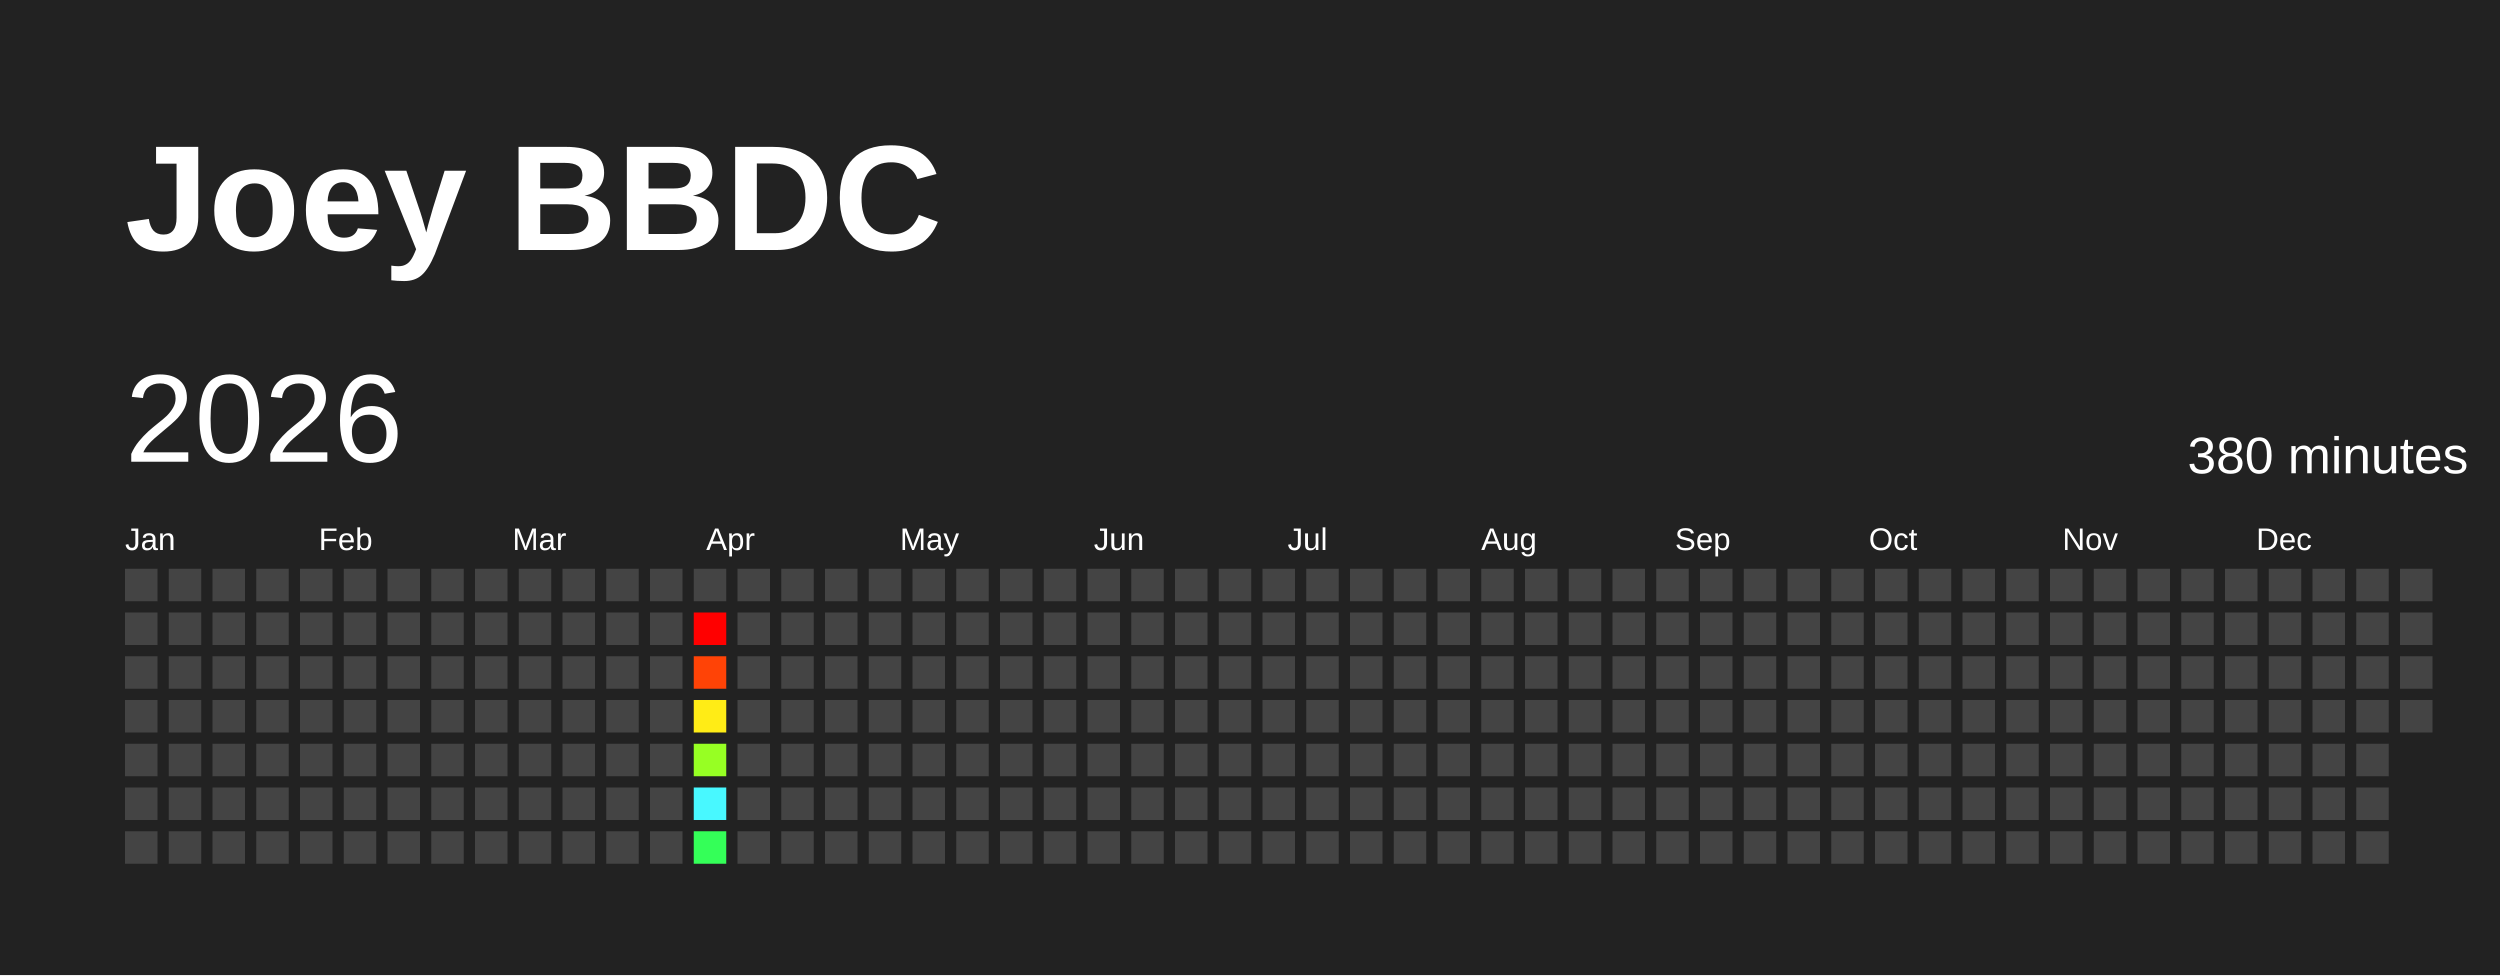
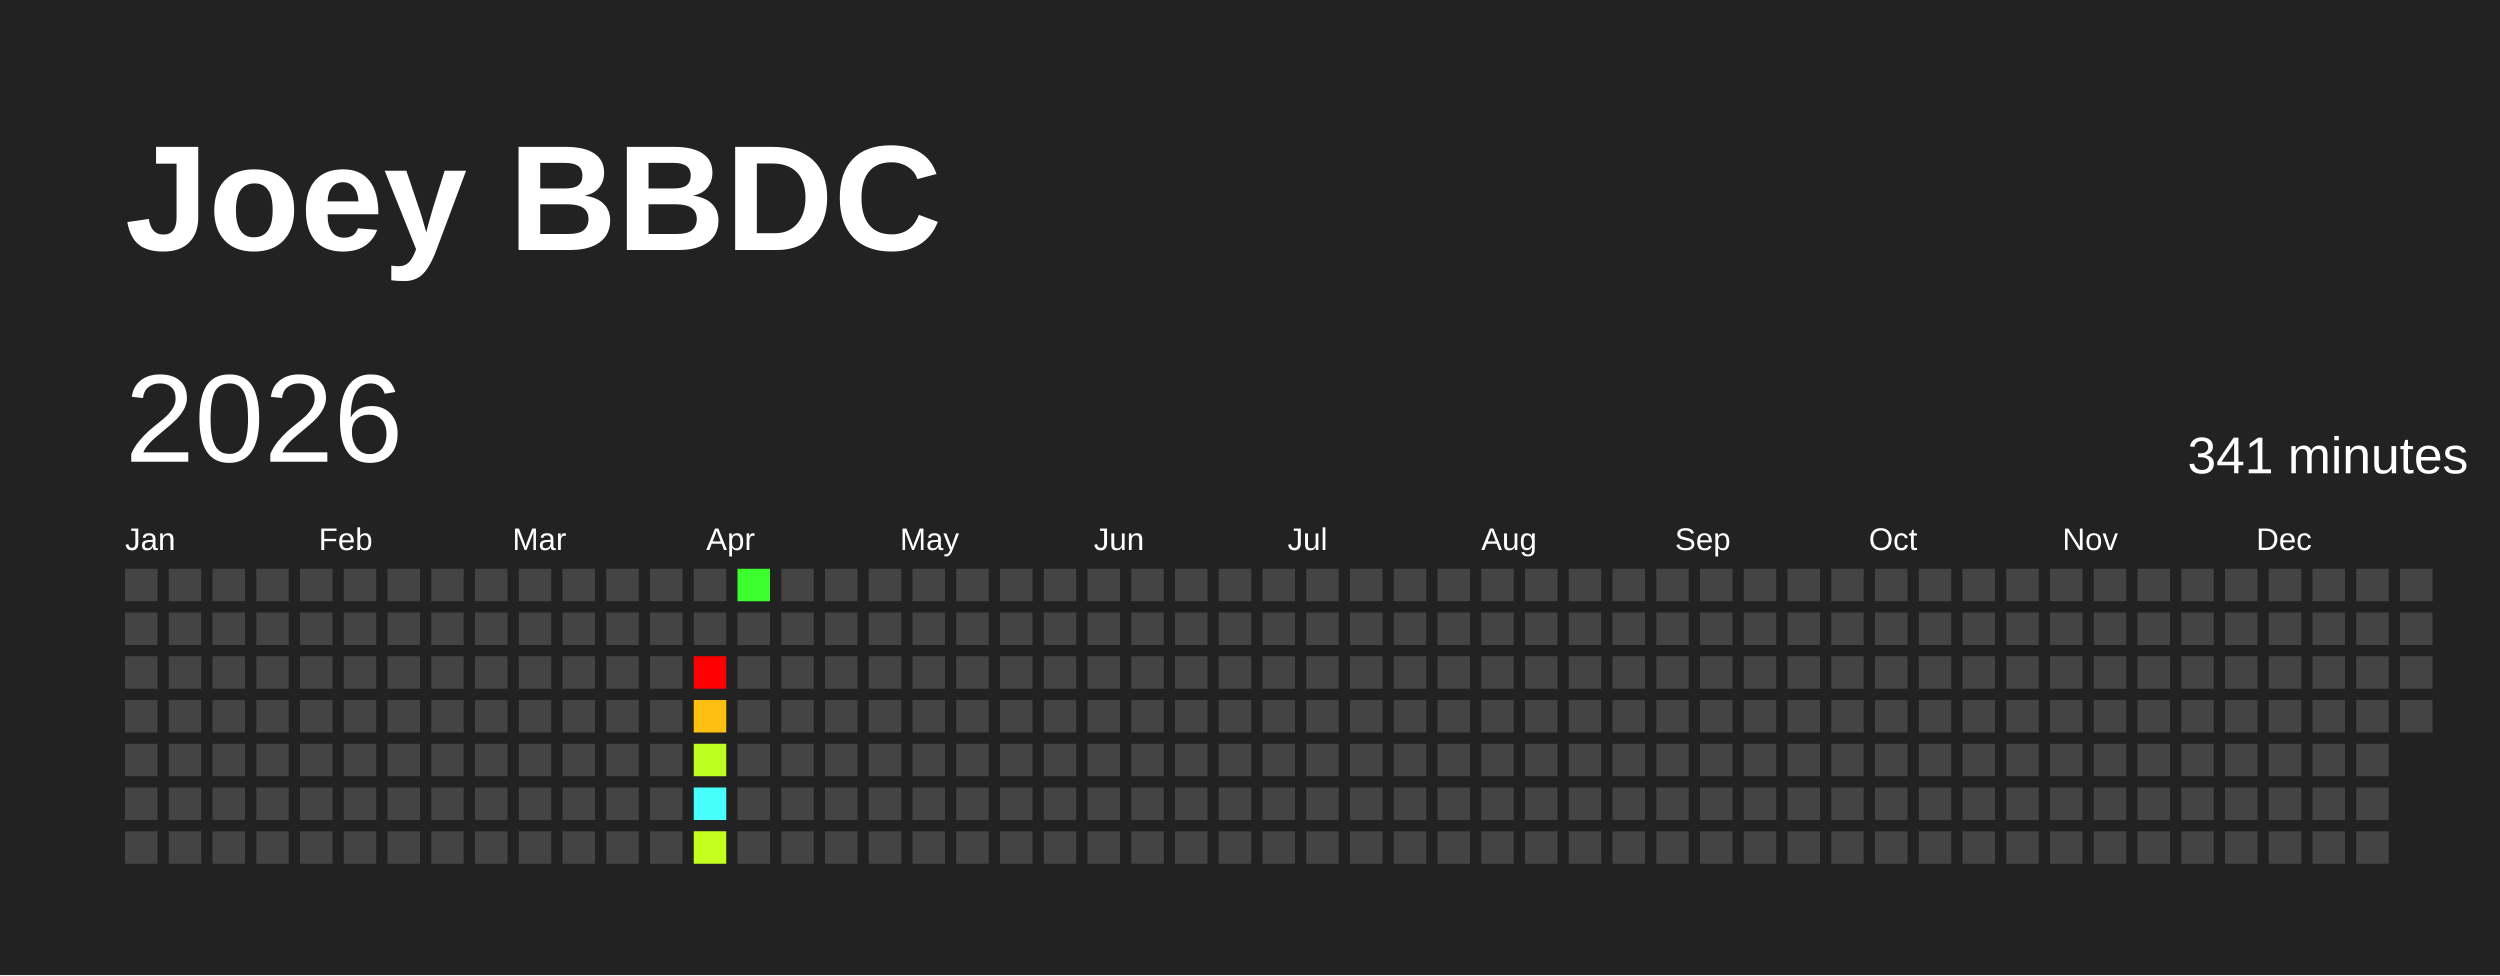
<svg xmlns="http://www.w3.org/2000/svg" baseProfile="full" height="78mm" version="1.1" viewBox="0,0,200,78" width="200mm">
  <defs />
  <rect fill="#222222" height="78" width="200" x="0" y="0" />
  <text fill="#FFFFFF" style="font-size:12px; font-family:Arial; font-weight:bold;" x="10" y="20">Joey BBDC</text>
  <text dominant-baseline="hanging" fill="#FFFFFF" style="font-size:10.0px; font-family:Arial;" x="10" y="30">2026</text>
-   <text dominant-baseline="hanging" fill="#FFFFFF" style="font-size:4.125px; font-family:Arial;" x="175" y="35">380 minutes</text>
+   <text dominant-baseline="hanging" fill="#FFFFFF" style="font-size:4.125px; font-family:Arial;" x="175" y="35">341 minutes</text>
  <text fill="#FFFFFF" style="font-size:2.5px; font-family:Arial" x="10.0" y="44">Jan</text>
  <text fill="#FFFFFF" style="font-size:2.5px; font-family:Arial" x="25.5" y="44">Feb</text>
  <text fill="#FFFFFF" style="font-size:2.5px; font-family:Arial" x="41.0" y="44">Mar</text>
  <text fill="#FFFFFF" style="font-size:2.5px; font-family:Arial" x="56.5" y="44">Apr</text>
  <text fill="#FFFFFF" style="font-size:2.5px; font-family:Arial" x="72.0" y="44">May</text>
  <text fill="#FFFFFF" style="font-size:2.5px; font-family:Arial" x="87.5" y="44">Jun</text>
  <text fill="#FFFFFF" style="font-size:2.5px; font-family:Arial" x="103.0" y="44">Jul</text>
  <text fill="#FFFFFF" style="font-size:2.5px; font-family:Arial" x="118.5" y="44">Aug</text>
  <text fill="#FFFFFF" style="font-size:2.5px; font-family:Arial" x="134.0" y="44">Sep</text>
  <text fill="#FFFFFF" style="font-size:2.5px; font-family:Arial" x="149.5" y="44">Oct</text>
  <text fill="#FFFFFF" style="font-size:2.5px; font-family:Arial" x="165.0" y="44">Nov</text>
  <text fill="#FFFFFF" style="font-size:2.5px; font-family:Arial" x="180.5" y="44">Dec</text>
  <rect fill="#444444" height="2.6" width="2.6" x="10.0" y="45.5" />
  <rect fill="#444444" height="2.6" width="2.6" x="10.0" y="49.0" />
  <rect fill="#444444" height="2.6" width="2.6" x="10.0" y="52.5" />
  <rect fill="#444444" height="2.6" width="2.6" x="10.0" y="56.0" />
  <rect fill="#444444" height="2.6" width="2.6" x="10.0" y="59.5" />
  <rect fill="#444444" height="2.6" width="2.6" x="10.0" y="63.0" />
  <rect fill="#444444" height="2.6" width="2.6" x="10.0" y="66.5" />
  <rect fill="#444444" height="2.6" width="2.6" x="13.5" y="45.5" />
  <rect fill="#444444" height="2.6" width="2.6" x="13.5" y="49.0" />
  <rect fill="#444444" height="2.6" width="2.6" x="13.5" y="52.5" />
  <rect fill="#444444" height="2.6" width="2.6" x="13.5" y="56.0" />
  <rect fill="#444444" height="2.6" width="2.6" x="13.5" y="59.5" />
  <rect fill="#444444" height="2.6" width="2.6" x="13.5" y="63.0" />
  <rect fill="#444444" height="2.6" width="2.6" x="13.5" y="66.5" />
  <rect fill="#444444" height="2.6" width="2.6" x="17.0" y="45.5" />
  <rect fill="#444444" height="2.6" width="2.6" x="17.0" y="49.0" />
  <rect fill="#444444" height="2.6" width="2.6" x="17.0" y="52.5" />
  <rect fill="#444444" height="2.6" width="2.6" x="17.0" y="56.0" />
  <rect fill="#444444" height="2.6" width="2.6" x="17.0" y="59.5" />
  <rect fill="#444444" height="2.6" width="2.6" x="17.0" y="63.0" />
  <rect fill="#444444" height="2.6" width="2.6" x="17.0" y="66.5" />
  <rect fill="#444444" height="2.6" width="2.6" x="20.5" y="45.5" />
  <rect fill="#444444" height="2.6" width="2.6" x="20.5" y="49.0" />
  <rect fill="#444444" height="2.6" width="2.6" x="20.5" y="52.5" />
  <rect fill="#444444" height="2.6" width="2.6" x="20.5" y="56.0" />
  <rect fill="#444444" height="2.6" width="2.6" x="20.5" y="59.5" />
  <rect fill="#444444" height="2.6" width="2.6" x="20.5" y="63.0" />
  <rect fill="#444444" height="2.6" width="2.6" x="20.5" y="66.5" />
  <rect fill="#444444" height="2.6" width="2.6" x="24.0" y="45.5" />
  <rect fill="#444444" height="2.6" width="2.6" x="24.0" y="49.0" />
  <rect fill="#444444" height="2.6" width="2.6" x="24.0" y="52.5" />
  <rect fill="#444444" height="2.6" width="2.6" x="24.0" y="56.0" />
  <rect fill="#444444" height="2.6" width="2.6" x="24.0" y="59.5" />
  <rect fill="#444444" height="2.6" width="2.6" x="24.0" y="63.0" />
  <rect fill="#444444" height="2.6" width="2.6" x="24.0" y="66.5" />
  <rect fill="#444444" height="2.6" width="2.6" x="27.5" y="45.5" />
  <rect fill="#444444" height="2.6" width="2.6" x="27.5" y="49.0" />
  <rect fill="#444444" height="2.6" width="2.6" x="27.5" y="52.5" />
  <rect fill="#444444" height="2.6" width="2.6" x="27.5" y="56.0" />
  <rect fill="#444444" height="2.6" width="2.6" x="27.5" y="59.5" />
  <rect fill="#444444" height="2.6" width="2.6" x="27.5" y="63.0" />
  <rect fill="#444444" height="2.6" width="2.6" x="27.5" y="66.5" />
  <rect fill="#444444" height="2.6" width="2.6" x="31.0" y="45.5" />
  <rect fill="#444444" height="2.6" width="2.6" x="31.0" y="49.0" />
  <rect fill="#444444" height="2.6" width="2.6" x="31.0" y="52.5" />
  <rect fill="#444444" height="2.6" width="2.6" x="31.0" y="56.0" />
  <rect fill="#444444" height="2.6" width="2.6" x="31.0" y="59.5" />
  <rect fill="#444444" height="2.6" width="2.6" x="31.0" y="63.0" />
  <rect fill="#444444" height="2.6" width="2.6" x="31.0" y="66.5" />
  <rect fill="#444444" height="2.6" width="2.6" x="34.5" y="45.5" />
  <rect fill="#444444" height="2.6" width="2.6" x="34.5" y="49.0" />
  <rect fill="#444444" height="2.6" width="2.6" x="34.5" y="52.5" />
  <rect fill="#444444" height="2.6" width="2.6" x="34.5" y="56.0" />
  <rect fill="#444444" height="2.6" width="2.6" x="34.5" y="59.5" />
  <rect fill="#444444" height="2.6" width="2.6" x="34.5" y="63.0" />
  <rect fill="#444444" height="2.6" width="2.6" x="34.5" y="66.5" />
  <rect fill="#444444" height="2.6" width="2.6" x="38.0" y="45.5" />
  <rect fill="#444444" height="2.6" width="2.6" x="38.0" y="49.0" />
  <rect fill="#444444" height="2.6" width="2.6" x="38.0" y="52.5" />
  <rect fill="#444444" height="2.6" width="2.6" x="38.0" y="56.0" />
  <rect fill="#444444" height="2.6" width="2.6" x="38.0" y="59.5" />
  <rect fill="#444444" height="2.6" width="2.6" x="38.0" y="63.0" />
  <rect fill="#444444" height="2.6" width="2.6" x="38.0" y="66.5" />
  <rect fill="#444444" height="2.6" width="2.6" x="41.5" y="45.5" />
  <rect fill="#444444" height="2.6" width="2.6" x="41.5" y="49.0" />
  <rect fill="#444444" height="2.6" width="2.6" x="41.5" y="52.5" />
  <rect fill="#444444" height="2.6" width="2.6" x="41.5" y="56.0" />
  <rect fill="#444444" height="2.6" width="2.6" x="41.5" y="59.5" />
  <rect fill="#444444" height="2.6" width="2.6" x="41.5" y="63.0" />
  <rect fill="#444444" height="2.6" width="2.6" x="41.5" y="66.5" />
  <rect fill="#444444" height="2.6" width="2.6" x="45.0" y="45.5" />
  <rect fill="#444444" height="2.6" width="2.6" x="45.0" y="49.0" />
  <rect fill="#444444" height="2.6" width="2.6" x="45.0" y="52.5" />
  <rect fill="#444444" height="2.6" width="2.6" x="45.0" y="56.0" />
  <rect fill="#444444" height="2.6" width="2.6" x="45.0" y="59.5" />
  <rect fill="#444444" height="2.6" width="2.6" x="45.0" y="63.0" />
  <rect fill="#444444" height="2.6" width="2.6" x="45.0" y="66.5" />
  <rect fill="#444444" height="2.6" width="2.6" x="48.5" y="45.5" />
  <rect fill="#444444" height="2.6" width="2.6" x="48.5" y="49.0" />
  <rect fill="#444444" height="2.6" width="2.6" x="48.5" y="52.5" />
  <rect fill="#444444" height="2.6" width="2.6" x="48.5" y="56.0" />
  <rect fill="#444444" height="2.6" width="2.6" x="48.5" y="59.5" />
  <rect fill="#444444" height="2.6" width="2.6" x="48.5" y="63.0" />
  <rect fill="#444444" height="2.6" width="2.6" x="48.5" y="66.5" />
  <rect fill="#444444" height="2.6" width="2.6" x="52.0" y="45.5" />
  <rect fill="#444444" height="2.6" width="2.6" x="52.0" y="49.0" />
  <rect fill="#444444" height="2.6" width="2.6" x="52.0" y="52.5" />
  <rect fill="#444444" height="2.6" width="2.6" x="52.0" y="56.0" />
  <rect fill="#444444" height="2.6" width="2.6" x="52.0" y="59.5" />
  <rect fill="#444444" height="2.6" width="2.6" x="52.0" y="63.0" />
  <rect fill="#444444" height="2.6" width="2.6" x="52.0" y="66.5" />
  <rect fill="#444444" height="2.6" width="2.6" x="55.5" y="45.5" />
-   <rect fill="red" height="2.6" width="2.6" x="55.5" y="49.0" />
-   <rect fill="#ff4306" height="2.6" width="2.6" x="55.5" y="52.5" />
-   <rect fill="#ffec16" height="2.6" width="2.6" x="55.5" y="56.0" />
-   <rect fill="#97ff23" height="2.6" width="2.6" x="55.5" y="59.5" />
-   <rect fill="#48f8ff" height="2.6" width="2.6" x="55.5" y="63.0" />
-   <rect fill="#34ff58" height="2.6" width="2.6" x="55.5" y="66.5" />
-   <rect fill="#444444" height="2.6" width="2.6" x="59.0" y="45.5" />
+   <rect fill="#444444" height="2.6" width="2.6" x="55.5" y="49.0" />
+   <rect fill="red" height="2.6" width="2.6" x="55.5" y="52.5" />
+   <rect fill="#ffbf11" height="2.6" width="2.6" x="55.5" y="56.0" />
+   <rect fill="#bdff1f" height="2.6" width="2.6" x="55.5" y="59.5" />
+   <rect fill="#47fffd" height="2.6" width="2.6" x="55.5" y="63.0" />
+   <rect fill="#c4ff1e" height="2.6" width="2.6" x="55.5" y="66.5" />
+   <rect fill="#3dff2e" height="2.6" width="2.6" x="59.0" y="45.5" />
  <rect fill="#444444" height="2.6" width="2.6" x="59.0" y="49.0" />
  <rect fill="#444444" height="2.6" width="2.6" x="59.0" y="52.5" />
  <rect fill="#444444" height="2.6" width="2.6" x="59.0" y="56.0" />
  <rect fill="#444444" height="2.6" width="2.6" x="59.0" y="59.5" />
  <rect fill="#444444" height="2.6" width="2.6" x="59.0" y="63.0" />
  <rect fill="#444444" height="2.6" width="2.6" x="59.0" y="66.5" />
  <rect fill="#444444" height="2.6" width="2.6" x="62.5" y="45.5" />
  <rect fill="#444444" height="2.6" width="2.6" x="62.5" y="49.0" />
  <rect fill="#444444" height="2.6" width="2.6" x="62.5" y="52.5" />
  <rect fill="#444444" height="2.6" width="2.6" x="62.5" y="56.0" />
  <rect fill="#444444" height="2.6" width="2.6" x="62.5" y="59.5" />
  <rect fill="#444444" height="2.6" width="2.6" x="62.5" y="63.0" />
  <rect fill="#444444" height="2.6" width="2.6" x="62.5" y="66.5" />
  <rect fill="#444444" height="2.6" width="2.6" x="66.0" y="45.5" />
  <rect fill="#444444" height="2.6" width="2.6" x="66.0" y="49.0" />
  <rect fill="#444444" height="2.6" width="2.6" x="66.0" y="52.5" />
  <rect fill="#444444" height="2.6" width="2.6" x="66.0" y="56.0" />
  <rect fill="#444444" height="2.6" width="2.6" x="66.0" y="59.5" />
  <rect fill="#444444" height="2.6" width="2.6" x="66.0" y="63.0" />
  <rect fill="#444444" height="2.6" width="2.6" x="66.0" y="66.5" />
  <rect fill="#444444" height="2.6" width="2.6" x="69.5" y="45.5" />
  <rect fill="#444444" height="2.6" width="2.6" x="69.5" y="49.0" />
  <rect fill="#444444" height="2.6" width="2.6" x="69.5" y="52.5" />
  <rect fill="#444444" height="2.6" width="2.6" x="69.5" y="56.0" />
  <rect fill="#444444" height="2.6" width="2.6" x="69.5" y="59.5" />
  <rect fill="#444444" height="2.6" width="2.6" x="69.5" y="63.0" />
  <rect fill="#444444" height="2.6" width="2.6" x="69.5" y="66.5" />
  <rect fill="#444444" height="2.6" width="2.6" x="73.0" y="45.5" />
  <rect fill="#444444" height="2.6" width="2.6" x="73.0" y="49.0" />
  <rect fill="#444444" height="2.6" width="2.6" x="73.0" y="52.5" />
  <rect fill="#444444" height="2.6" width="2.6" x="73.0" y="56.0" />
  <rect fill="#444444" height="2.6" width="2.6" x="73.0" y="59.5" />
  <rect fill="#444444" height="2.6" width="2.6" x="73.0" y="63.0" />
  <rect fill="#444444" height="2.6" width="2.6" x="73.0" y="66.5" />
  <rect fill="#444444" height="2.6" width="2.6" x="76.5" y="45.5" />
  <rect fill="#444444" height="2.6" width="2.6" x="76.5" y="49.0" />
  <rect fill="#444444" height="2.6" width="2.6" x="76.5" y="52.5" />
  <rect fill="#444444" height="2.6" width="2.6" x="76.5" y="56.0" />
  <rect fill="#444444" height="2.6" width="2.6" x="76.5" y="59.5" />
  <rect fill="#444444" height="2.6" width="2.6" x="76.5" y="63.0" />
  <rect fill="#444444" height="2.6" width="2.6" x="76.5" y="66.5" />
  <rect fill="#444444" height="2.6" width="2.6" x="80.0" y="45.5" />
  <rect fill="#444444" height="2.6" width="2.6" x="80.0" y="49.0" />
  <rect fill="#444444" height="2.6" width="2.6" x="80.0" y="52.5" />
  <rect fill="#444444" height="2.6" width="2.6" x="80.0" y="56.0" />
  <rect fill="#444444" height="2.6" width="2.6" x="80.0" y="59.5" />
  <rect fill="#444444" height="2.6" width="2.6" x="80.0" y="63.0" />
  <rect fill="#444444" height="2.6" width="2.6" x="80.0" y="66.5" />
  <rect fill="#444444" height="2.6" width="2.6" x="83.5" y="45.5" />
  <rect fill="#444444" height="2.6" width="2.6" x="83.5" y="49.0" />
  <rect fill="#444444" height="2.6" width="2.6" x="83.5" y="52.5" />
  <rect fill="#444444" height="2.6" width="2.6" x="83.5" y="56.0" />
  <rect fill="#444444" height="2.6" width="2.6" x="83.5" y="59.5" />
  <rect fill="#444444" height="2.6" width="2.6" x="83.5" y="63.0" />
  <rect fill="#444444" height="2.6" width="2.6" x="83.5" y="66.5" />
  <rect fill="#444444" height="2.6" width="2.6" x="87.0" y="45.5" />
  <rect fill="#444444" height="2.6" width="2.6" x="87.0" y="49.0" />
  <rect fill="#444444" height="2.6" width="2.6" x="87.0" y="52.5" />
  <rect fill="#444444" height="2.6" width="2.6" x="87.0" y="56.0" />
  <rect fill="#444444" height="2.6" width="2.6" x="87.0" y="59.5" />
  <rect fill="#444444" height="2.6" width="2.6" x="87.0" y="63.0" />
  <rect fill="#444444" height="2.6" width="2.6" x="87.0" y="66.5" />
  <rect fill="#444444" height="2.6" width="2.6" x="90.5" y="45.5" />
  <rect fill="#444444" height="2.6" width="2.6" x="90.5" y="49.0" />
  <rect fill="#444444" height="2.6" width="2.6" x="90.5" y="52.5" />
  <rect fill="#444444" height="2.6" width="2.6" x="90.5" y="56.0" />
  <rect fill="#444444" height="2.6" width="2.6" x="90.5" y="59.5" />
  <rect fill="#444444" height="2.6" width="2.6" x="90.5" y="63.0" />
  <rect fill="#444444" height="2.6" width="2.6" x="90.5" y="66.5" />
  <rect fill="#444444" height="2.6" width="2.6" x="94.0" y="45.5" />
  <rect fill="#444444" height="2.6" width="2.6" x="94.0" y="49.0" />
  <rect fill="#444444" height="2.6" width="2.6" x="94.0" y="52.5" />
  <rect fill="#444444" height="2.6" width="2.6" x="94.0" y="56.0" />
  <rect fill="#444444" height="2.6" width="2.6" x="94.0" y="59.5" />
  <rect fill="#444444" height="2.6" width="2.6" x="94.0" y="63.0" />
  <rect fill="#444444" height="2.6" width="2.6" x="94.0" y="66.5" />
  <rect fill="#444444" height="2.6" width="2.6" x="97.5" y="45.5" />
  <rect fill="#444444" height="2.6" width="2.6" x="97.5" y="49.0" />
  <rect fill="#444444" height="2.6" width="2.6" x="97.5" y="52.5" />
  <rect fill="#444444" height="2.6" width="2.6" x="97.5" y="56.0" />
  <rect fill="#444444" height="2.6" width="2.6" x="97.5" y="59.5" />
  <rect fill="#444444" height="2.6" width="2.6" x="97.5" y="63.0" />
  <rect fill="#444444" height="2.6" width="2.6" x="97.5" y="66.5" />
  <rect fill="#444444" height="2.6" width="2.6" x="101.0" y="45.5" />
  <rect fill="#444444" height="2.6" width="2.6" x="101.0" y="49.0" />
  <rect fill="#444444" height="2.6" width="2.6" x="101.0" y="52.5" />
  <rect fill="#444444" height="2.6" width="2.6" x="101.0" y="56.0" />
  <rect fill="#444444" height="2.6" width="2.6" x="101.0" y="59.5" />
  <rect fill="#444444" height="2.6" width="2.6" x="101.0" y="63.0" />
  <rect fill="#444444" height="2.6" width="2.6" x="101.0" y="66.5" />
  <rect fill="#444444" height="2.6" width="2.6" x="104.5" y="45.5" />
  <rect fill="#444444" height="2.6" width="2.6" x="104.5" y="49.0" />
  <rect fill="#444444" height="2.6" width="2.6" x="104.5" y="52.5" />
  <rect fill="#444444" height="2.6" width="2.6" x="104.5" y="56.0" />
  <rect fill="#444444" height="2.6" width="2.6" x="104.5" y="59.5" />
  <rect fill="#444444" height="2.6" width="2.6" x="104.5" y="63.0" />
  <rect fill="#444444" height="2.6" width="2.6" x="104.5" y="66.5" />
  <rect fill="#444444" height="2.6" width="2.6" x="108.0" y="45.5" />
  <rect fill="#444444" height="2.6" width="2.6" x="108.0" y="49.0" />
  <rect fill="#444444" height="2.6" width="2.6" x="108.0" y="52.5" />
  <rect fill="#444444" height="2.6" width="2.6" x="108.0" y="56.0" />
  <rect fill="#444444" height="2.6" width="2.6" x="108.0" y="59.5" />
  <rect fill="#444444" height="2.6" width="2.6" x="108.0" y="63.0" />
  <rect fill="#444444" height="2.6" width="2.6" x="108.0" y="66.5" />
  <rect fill="#444444" height="2.6" width="2.6" x="111.5" y="45.5" />
  <rect fill="#444444" height="2.6" width="2.6" x="111.5" y="49.0" />
  <rect fill="#444444" height="2.6" width="2.6" x="111.5" y="52.5" />
  <rect fill="#444444" height="2.6" width="2.6" x="111.5" y="56.0" />
  <rect fill="#444444" height="2.6" width="2.6" x="111.5" y="59.5" />
  <rect fill="#444444" height="2.6" width="2.6" x="111.5" y="63.0" />
  <rect fill="#444444" height="2.6" width="2.6" x="111.5" y="66.5" />
  <rect fill="#444444" height="2.6" width="2.6" x="115.0" y="45.5" />
  <rect fill="#444444" height="2.6" width="2.6" x="115.0" y="49.0" />
  <rect fill="#444444" height="2.6" width="2.6" x="115.0" y="52.5" />
  <rect fill="#444444" height="2.6" width="2.6" x="115.0" y="56.0" />
  <rect fill="#444444" height="2.6" width="2.6" x="115.0" y="59.5" />
  <rect fill="#444444" height="2.6" width="2.6" x="115.0" y="63.0" />
  <rect fill="#444444" height="2.6" width="2.6" x="115.0" y="66.5" />
  <rect fill="#444444" height="2.6" width="2.6" x="118.5" y="45.5" />
  <rect fill="#444444" height="2.6" width="2.6" x="118.5" y="49.0" />
  <rect fill="#444444" height="2.6" width="2.6" x="118.5" y="52.5" />
  <rect fill="#444444" height="2.6" width="2.6" x="118.5" y="56.0" />
  <rect fill="#444444" height="2.6" width="2.6" x="118.5" y="59.5" />
  <rect fill="#444444" height="2.6" width="2.6" x="118.5" y="63.0" />
  <rect fill="#444444" height="2.6" width="2.6" x="118.5" y="66.5" />
  <rect fill="#444444" height="2.6" width="2.6" x="122.0" y="45.5" />
  <rect fill="#444444" height="2.6" width="2.6" x="122.0" y="49.0" />
  <rect fill="#444444" height="2.6" width="2.6" x="122.0" y="52.5" />
  <rect fill="#444444" height="2.6" width="2.6" x="122.0" y="56.0" />
  <rect fill="#444444" height="2.6" width="2.6" x="122.0" y="59.5" />
  <rect fill="#444444" height="2.6" width="2.6" x="122.0" y="63.0" />
  <rect fill="#444444" height="2.6" width="2.6" x="122.0" y="66.5" />
  <rect fill="#444444" height="2.6" width="2.6" x="125.5" y="45.5" />
  <rect fill="#444444" height="2.6" width="2.6" x="125.5" y="49.0" />
  <rect fill="#444444" height="2.6" width="2.6" x="125.5" y="52.5" />
  <rect fill="#444444" height="2.6" width="2.6" x="125.5" y="56.0" />
  <rect fill="#444444" height="2.6" width="2.6" x="125.5" y="59.5" />
  <rect fill="#444444" height="2.6" width="2.6" x="125.5" y="63.0" />
  <rect fill="#444444" height="2.6" width="2.6" x="125.5" y="66.5" />
  <rect fill="#444444" height="2.6" width="2.6" x="129.0" y="45.5" />
  <rect fill="#444444" height="2.6" width="2.6" x="129.0" y="49.0" />
  <rect fill="#444444" height="2.6" width="2.6" x="129.0" y="52.5" />
  <rect fill="#444444" height="2.6" width="2.6" x="129.0" y="56.0" />
  <rect fill="#444444" height="2.6" width="2.6" x="129.0" y="59.5" />
  <rect fill="#444444" height="2.6" width="2.6" x="129.0" y="63.0" />
  <rect fill="#444444" height="2.6" width="2.6" x="129.0" y="66.5" />
  <rect fill="#444444" height="2.6" width="2.6" x="132.5" y="45.5" />
  <rect fill="#444444" height="2.6" width="2.6" x="132.5" y="49.0" />
  <rect fill="#444444" height="2.6" width="2.6" x="132.5" y="52.5" />
  <rect fill="#444444" height="2.6" width="2.6" x="132.5" y="56.0" />
  <rect fill="#444444" height="2.6" width="2.6" x="132.5" y="59.5" />
  <rect fill="#444444" height="2.6" width="2.6" x="132.5" y="63.0" />
  <rect fill="#444444" height="2.6" width="2.6" x="132.5" y="66.5" />
  <rect fill="#444444" height="2.6" width="2.6" x="136.0" y="45.5" />
  <rect fill="#444444" height="2.6" width="2.6" x="136.0" y="49.0" />
  <rect fill="#444444" height="2.6" width="2.6" x="136.0" y="52.5" />
  <rect fill="#444444" height="2.6" width="2.6" x="136.0" y="56.0" />
  <rect fill="#444444" height="2.6" width="2.6" x="136.0" y="59.5" />
  <rect fill="#444444" height="2.6" width="2.6" x="136.0" y="63.0" />
  <rect fill="#444444" height="2.6" width="2.6" x="136.0" y="66.5" />
  <rect fill="#444444" height="2.6" width="2.6" x="139.5" y="45.5" />
  <rect fill="#444444" height="2.6" width="2.6" x="139.5" y="49.0" />
  <rect fill="#444444" height="2.6" width="2.6" x="139.5" y="52.5" />
  <rect fill="#444444" height="2.6" width="2.6" x="139.5" y="56.0" />
  <rect fill="#444444" height="2.6" width="2.6" x="139.5" y="59.5" />
  <rect fill="#444444" height="2.6" width="2.6" x="139.5" y="63.0" />
  <rect fill="#444444" height="2.6" width="2.6" x="139.5" y="66.5" />
  <rect fill="#444444" height="2.6" width="2.6" x="143.0" y="45.5" />
  <rect fill="#444444" height="2.6" width="2.6" x="143.0" y="49.0" />
  <rect fill="#444444" height="2.6" width="2.6" x="143.0" y="52.5" />
  <rect fill="#444444" height="2.6" width="2.6" x="143.0" y="56.0" />
  <rect fill="#444444" height="2.6" width="2.6" x="143.0" y="59.5" />
  <rect fill="#444444" height="2.6" width="2.6" x="143.0" y="63.0" />
  <rect fill="#444444" height="2.6" width="2.6" x="143.0" y="66.5" />
  <rect fill="#444444" height="2.6" width="2.6" x="146.5" y="45.5" />
  <rect fill="#444444" height="2.6" width="2.6" x="146.5" y="49.0" />
  <rect fill="#444444" height="2.6" width="2.6" x="146.5" y="52.5" />
  <rect fill="#444444" height="2.6" width="2.6" x="146.5" y="56.0" />
  <rect fill="#444444" height="2.6" width="2.6" x="146.5" y="59.5" />
  <rect fill="#444444" height="2.6" width="2.6" x="146.5" y="63.0" />
  <rect fill="#444444" height="2.6" width="2.6" x="146.5" y="66.5" />
  <rect fill="#444444" height="2.6" width="2.6" x="150.0" y="45.5" />
  <rect fill="#444444" height="2.6" width="2.6" x="150.0" y="49.0" />
  <rect fill="#444444" height="2.6" width="2.6" x="150.0" y="52.5" />
  <rect fill="#444444" height="2.6" width="2.6" x="150.0" y="56.0" />
  <rect fill="#444444" height="2.6" width="2.6" x="150.0" y="59.5" />
  <rect fill="#444444" height="2.6" width="2.6" x="150.0" y="63.0" />
  <rect fill="#444444" height="2.6" width="2.6" x="150.0" y="66.5" />
  <rect fill="#444444" height="2.6" width="2.6" x="153.5" y="45.5" />
  <rect fill="#444444" height="2.6" width="2.6" x="153.5" y="49.0" />
  <rect fill="#444444" height="2.6" width="2.6" x="153.5" y="52.5" />
  <rect fill="#444444" height="2.6" width="2.6" x="153.5" y="56.0" />
  <rect fill="#444444" height="2.6" width="2.6" x="153.5" y="59.5" />
  <rect fill="#444444" height="2.6" width="2.6" x="153.5" y="63.0" />
  <rect fill="#444444" height="2.6" width="2.6" x="153.5" y="66.5" />
  <rect fill="#444444" height="2.6" width="2.6" x="157.0" y="45.5" />
  <rect fill="#444444" height="2.6" width="2.6" x="157.0" y="49.0" />
  <rect fill="#444444" height="2.6" width="2.6" x="157.0" y="52.5" />
  <rect fill="#444444" height="2.6" width="2.6" x="157.0" y="56.0" />
  <rect fill="#444444" height="2.6" width="2.6" x="157.0" y="59.5" />
  <rect fill="#444444" height="2.6" width="2.6" x="157.0" y="63.0" />
  <rect fill="#444444" height="2.6" width="2.6" x="157.0" y="66.5" />
  <rect fill="#444444" height="2.6" width="2.6" x="160.5" y="45.5" />
  <rect fill="#444444" height="2.6" width="2.6" x="160.5" y="49.0" />
  <rect fill="#444444" height="2.6" width="2.6" x="160.5" y="52.5" />
  <rect fill="#444444" height="2.6" width="2.6" x="160.5" y="56.0" />
  <rect fill="#444444" height="2.6" width="2.6" x="160.5" y="59.5" />
  <rect fill="#444444" height="2.6" width="2.6" x="160.5" y="63.0" />
  <rect fill="#444444" height="2.6" width="2.6" x="160.5" y="66.5" />
  <rect fill="#444444" height="2.6" width="2.6" x="164.0" y="45.5" />
  <rect fill="#444444" height="2.6" width="2.6" x="164.0" y="49.0" />
  <rect fill="#444444" height="2.6" width="2.6" x="164.0" y="52.5" />
  <rect fill="#444444" height="2.6" width="2.6" x="164.0" y="56.0" />
  <rect fill="#444444" height="2.6" width="2.6" x="164.0" y="59.5" />
  <rect fill="#444444" height="2.6" width="2.6" x="164.0" y="63.0" />
  <rect fill="#444444" height="2.6" width="2.6" x="164.0" y="66.5" />
  <rect fill="#444444" height="2.6" width="2.6" x="167.5" y="45.5" />
  <rect fill="#444444" height="2.6" width="2.6" x="167.5" y="49.0" />
  <rect fill="#444444" height="2.6" width="2.6" x="167.5" y="52.5" />
  <rect fill="#444444" height="2.6" width="2.6" x="167.5" y="56.0" />
  <rect fill="#444444" height="2.6" width="2.6" x="167.5" y="59.5" />
  <rect fill="#444444" height="2.6" width="2.6" x="167.5" y="63.0" />
  <rect fill="#444444" height="2.6" width="2.6" x="167.5" y="66.5" />
  <rect fill="#444444" height="2.6" width="2.6" x="171.0" y="45.5" />
  <rect fill="#444444" height="2.6" width="2.6" x="171.0" y="49.0" />
  <rect fill="#444444" height="2.6" width="2.6" x="171.0" y="52.5" />
  <rect fill="#444444" height="2.6" width="2.6" x="171.0" y="56.0" />
  <rect fill="#444444" height="2.6" width="2.6" x="171.0" y="59.5" />
  <rect fill="#444444" height="2.6" width="2.6" x="171.0" y="63.0" />
  <rect fill="#444444" height="2.6" width="2.6" x="171.0" y="66.5" />
  <rect fill="#444444" height="2.6" width="2.6" x="174.5" y="45.5" />
  <rect fill="#444444" height="2.6" width="2.6" x="174.5" y="49.0" />
  <rect fill="#444444" height="2.6" width="2.6" x="174.5" y="52.5" />
  <rect fill="#444444" height="2.6" width="2.6" x="174.5" y="56.0" />
  <rect fill="#444444" height="2.6" width="2.6" x="174.5" y="59.5" />
  <rect fill="#444444" height="2.6" width="2.6" x="174.5" y="63.0" />
  <rect fill="#444444" height="2.6" width="2.6" x="174.5" y="66.5" />
  <rect fill="#444444" height="2.6" width="2.6" x="178.0" y="45.5" />
  <rect fill="#444444" height="2.6" width="2.6" x="178.0" y="49.0" />
  <rect fill="#444444" height="2.6" width="2.6" x="178.0" y="52.5" />
  <rect fill="#444444" height="2.6" width="2.6" x="178.0" y="56.0" />
  <rect fill="#444444" height="2.6" width="2.6" x="178.0" y="59.5" />
  <rect fill="#444444" height="2.6" width="2.6" x="178.0" y="63.0" />
  <rect fill="#444444" height="2.6" width="2.6" x="178.0" y="66.5" />
  <rect fill="#444444" height="2.6" width="2.6" x="181.5" y="45.5" />
  <rect fill="#444444" height="2.6" width="2.6" x="181.5" y="49.0" />
  <rect fill="#444444" height="2.6" width="2.6" x="181.5" y="52.5" />
  <rect fill="#444444" height="2.6" width="2.6" x="181.5" y="56.0" />
  <rect fill="#444444" height="2.6" width="2.6" x="181.5" y="59.5" />
  <rect fill="#444444" height="2.6" width="2.6" x="181.5" y="63.0" />
  <rect fill="#444444" height="2.6" width="2.6" x="181.5" y="66.5" />
  <rect fill="#444444" height="2.6" width="2.6" x="185.0" y="45.5" />
  <rect fill="#444444" height="2.6" width="2.6" x="185.0" y="49.0" />
  <rect fill="#444444" height="2.6" width="2.6" x="185.0" y="52.5" />
  <rect fill="#444444" height="2.6" width="2.6" x="185.0" y="56.0" />
  <rect fill="#444444" height="2.6" width="2.6" x="185.0" y="59.5" />
  <rect fill="#444444" height="2.6" width="2.6" x="185.0" y="63.0" />
  <rect fill="#444444" height="2.6" width="2.6" x="185.0" y="66.5" />
  <rect fill="#444444" height="2.6" width="2.6" x="188.5" y="45.5" />
  <rect fill="#444444" height="2.6" width="2.6" x="188.5" y="49.0" />
  <rect fill="#444444" height="2.6" width="2.6" x="188.5" y="52.5" />
  <rect fill="#444444" height="2.6" width="2.6" x="188.5" y="56.0" />
  <rect fill="#444444" height="2.6" width="2.6" x="188.5" y="59.5" />
  <rect fill="#444444" height="2.6" width="2.6" x="188.5" y="63.0" />
  <rect fill="#444444" height="2.6" width="2.6" x="188.5" y="66.5" />
  <rect fill="#444444" height="2.6" width="2.6" x="192.0" y="45.5" />
  <rect fill="#444444" height="2.6" width="2.6" x="192.0" y="49.0" />
  <rect fill="#444444" height="2.6" width="2.6" x="192.0" y="52.5" />
  <rect fill="#444444" height="2.6" width="2.6" x="192.0" y="56.0" />
</svg>
